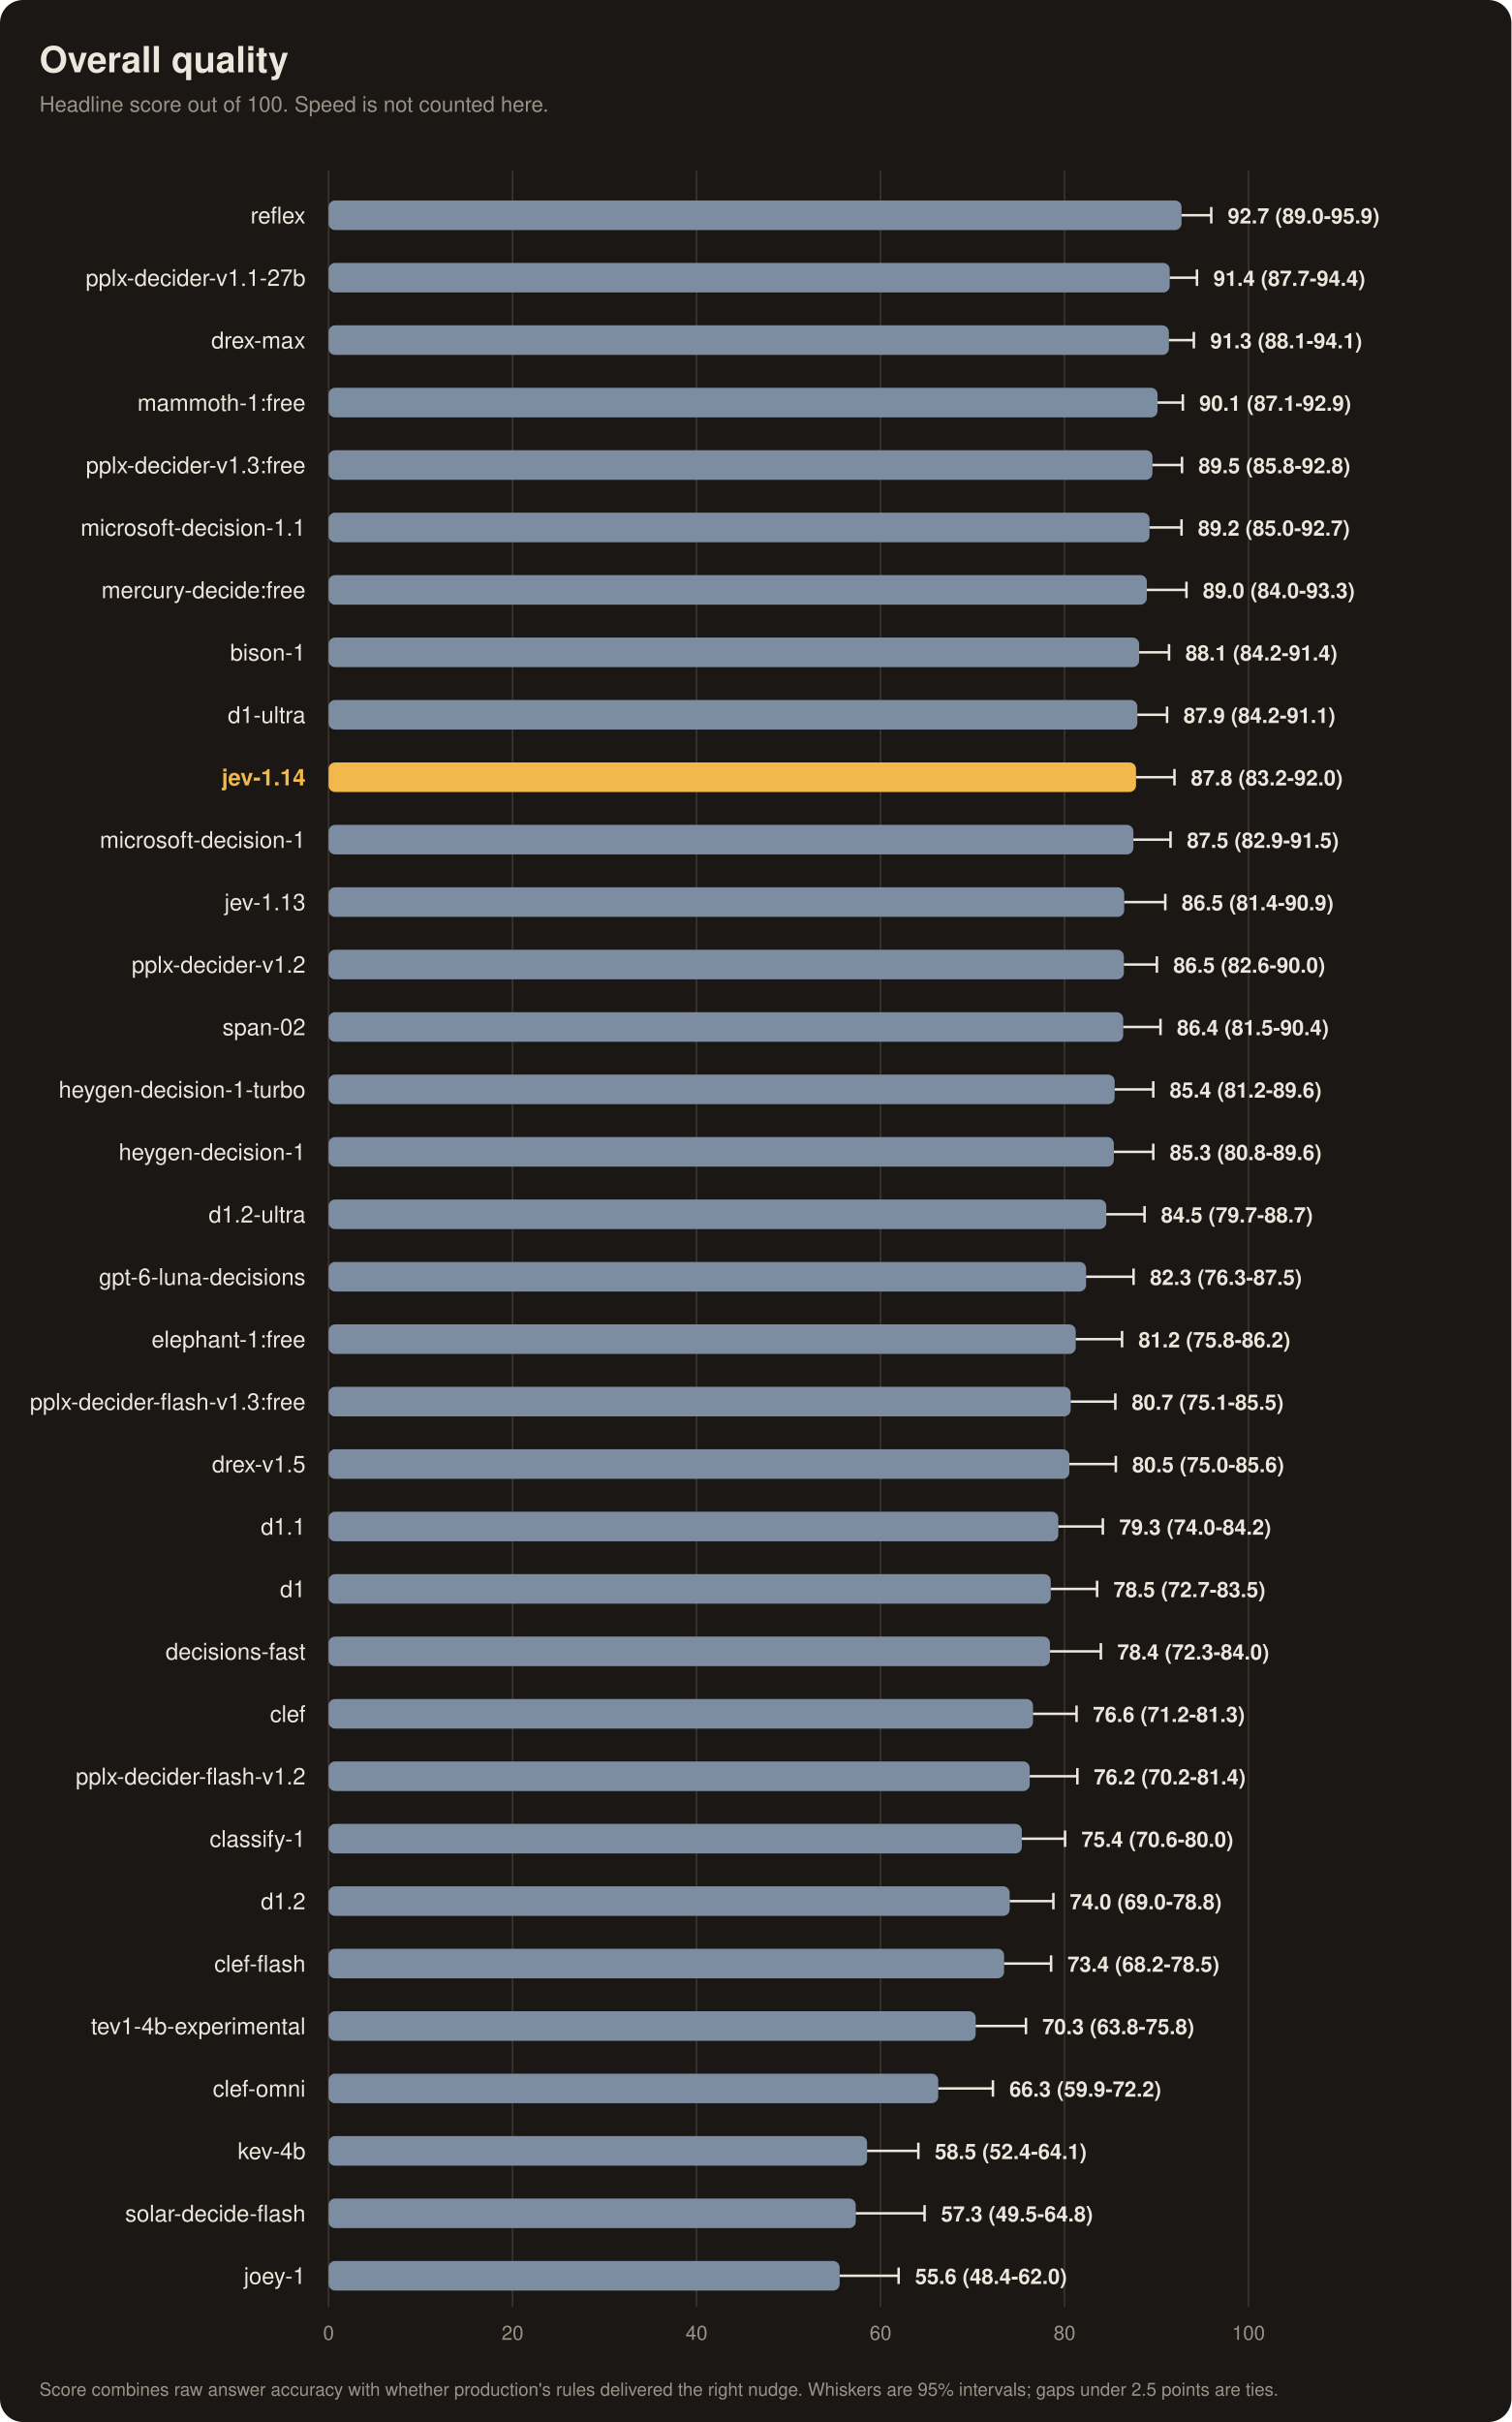
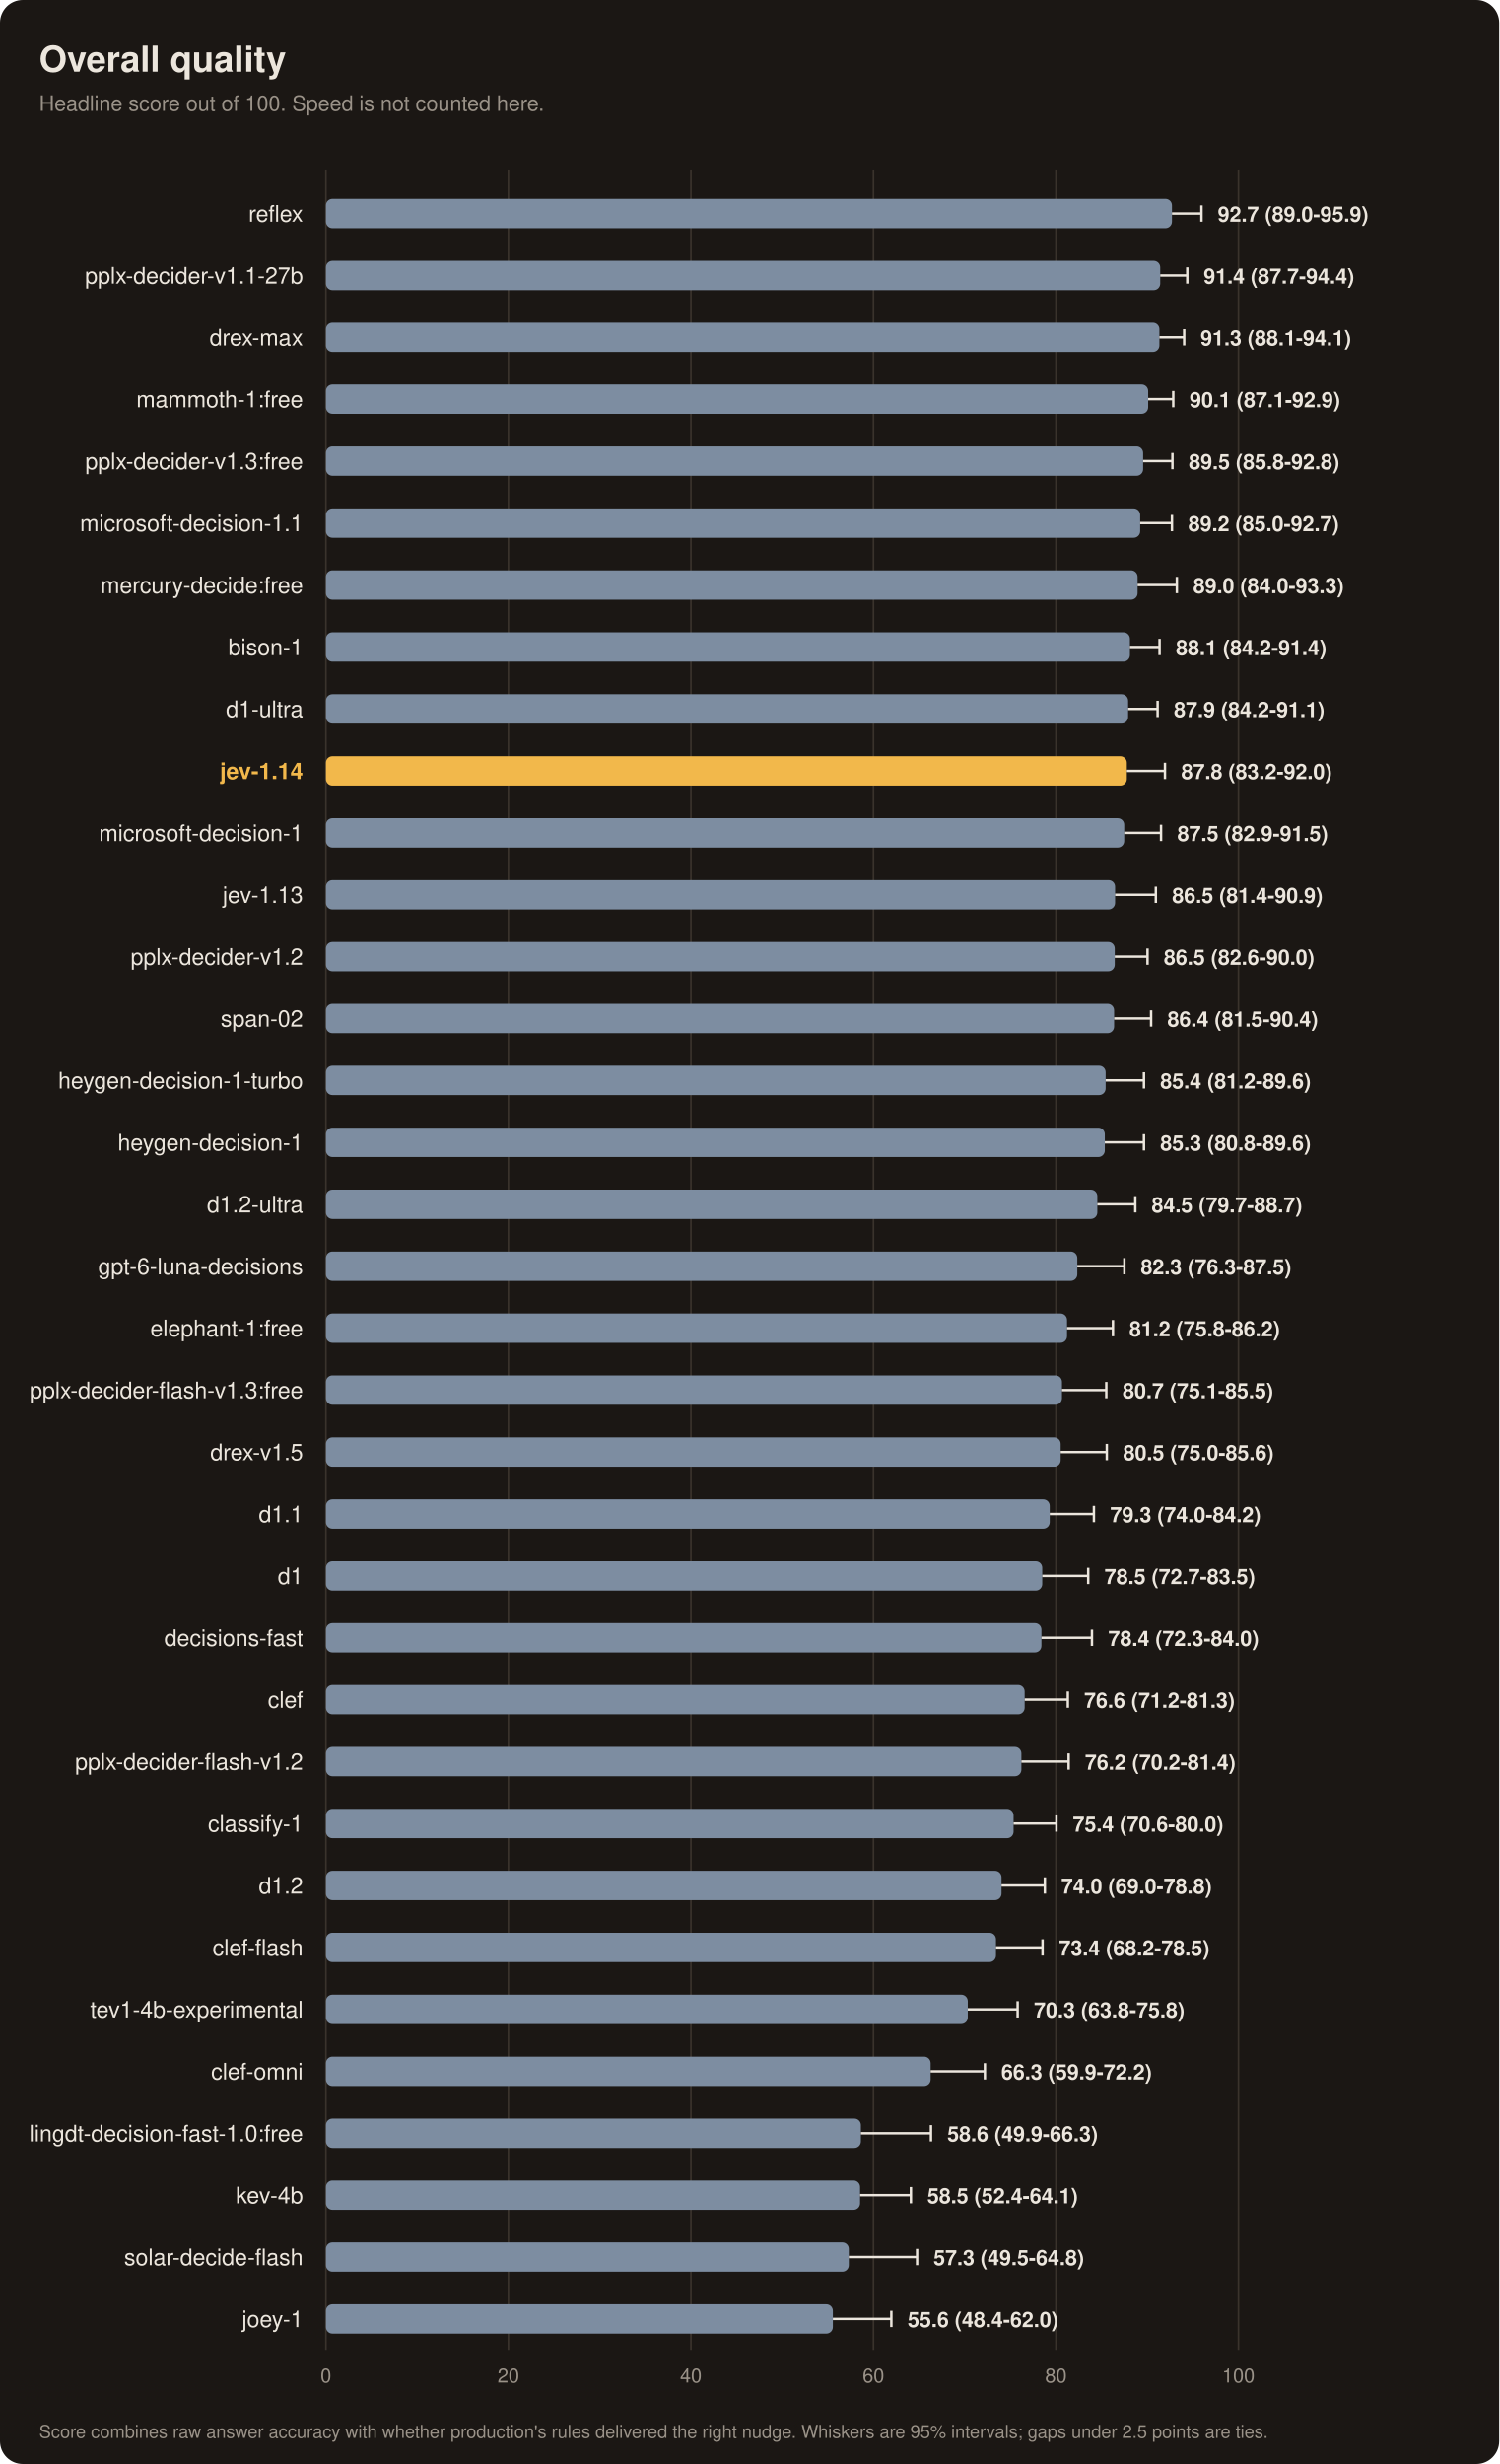
- <svg xmlns="http://www.w3.org/2000/svg" viewBox="0 0 920 1474" width="920" role="img" aria-label="Overall quality" font-family="-apple-system,BlinkMacSystemFont,'Segoe UI',Helvetica,Arial,sans-serif">
-   <rect width="920" height="1474" rx="14" fill="#1b1714" />
+ <svg xmlns="http://www.w3.org/2000/svg" viewBox="0 0 920 1512" width="920" role="img" aria-label="Overall quality" font-family="-apple-system,BlinkMacSystemFont,'Segoe UI',Helvetica,Arial,sans-serif">
+   <rect width="920" height="1512" rx="14" fill="#1b1714" />
  <text x="24.0" y="44.0" font-size="22" font-weight="700" fill="#ece6dd" text-anchor="start">Overall quality</text>
  <text x="24.0" y="68.0" font-size="13" font-weight="400" fill="#9a9288" text-anchor="start">Headline score out of 100. Speed is not counted here.</text>
-   <line x1="200.0" y1="104.0" x2="200.0" y2="1404.0" stroke="#3a332c" stroke-width="1.0" />
-   <text x="200.0" y="1424.0" font-size="12" font-weight="400" fill="#9a9288" text-anchor="middle">0</text>
-   <line x1="312.0" y1="104.0" x2="312.0" y2="1404.0" stroke="#3a332c" stroke-width="1.0" />
-   <text x="312.0" y="1424.0" font-size="12" font-weight="400" fill="#9a9288" text-anchor="middle">20</text>
-   <line x1="424.0" y1="104.0" x2="424.0" y2="1404.0" stroke="#3a332c" stroke-width="1.0" />
-   <text x="424.0" y="1424.0" font-size="12" font-weight="400" fill="#9a9288" text-anchor="middle">40</text>
-   <line x1="536.0" y1="104.0" x2="536.0" y2="1404.0" stroke="#3a332c" stroke-width="1.0" />
-   <text x="536.0" y="1424.0" font-size="12" font-weight="400" fill="#9a9288" text-anchor="middle">60</text>
-   <line x1="648.0" y1="104.0" x2="648.0" y2="1404.0" stroke="#3a332c" stroke-width="1.0" />
-   <text x="648.0" y="1424.0" font-size="12" font-weight="400" fill="#9a9288" text-anchor="middle">80</text>
-   <line x1="760.0" y1="104.0" x2="760.0" y2="1404.0" stroke="#3a332c" stroke-width="1.0" />
-   <text x="760.0" y="1424.0" font-size="12" font-weight="400" fill="#9a9288" text-anchor="middle">100</text>
+   <line x1="200.0" y1="104.0" x2="200.0" y2="1442.0" stroke="#3a332c" stroke-width="1.0" />
+   <text x="200.0" y="1462.0" font-size="12" font-weight="400" fill="#9a9288" text-anchor="middle">0</text>
+   <line x1="312.0" y1="104.0" x2="312.0" y2="1442.0" stroke="#3a332c" stroke-width="1.0" />
+   <text x="312.0" y="1462.0" font-size="12" font-weight="400" fill="#9a9288" text-anchor="middle">20</text>
+   <line x1="424.0" y1="104.0" x2="424.0" y2="1442.0" stroke="#3a332c" stroke-width="1.0" />
+   <text x="424.0" y="1462.0" font-size="12" font-weight="400" fill="#9a9288" text-anchor="middle">40</text>
+   <line x1="536.0" y1="104.0" x2="536.0" y2="1442.0" stroke="#3a332c" stroke-width="1.0" />
+   <text x="536.0" y="1462.0" font-size="12" font-weight="400" fill="#9a9288" text-anchor="middle">60</text>
+   <line x1="648.0" y1="104.0" x2="648.0" y2="1442.0" stroke="#3a332c" stroke-width="1.0" />
+   <text x="648.0" y="1462.0" font-size="12" font-weight="400" fill="#9a9288" text-anchor="middle">80</text>
+   <line x1="760.0" y1="104.0" x2="760.0" y2="1442.0" stroke="#3a332c" stroke-width="1.0" />
+   <text x="760.0" y="1462.0" font-size="12" font-weight="400" fill="#9a9288" text-anchor="middle">100</text>
  <text x="186.0" y="136.0" font-size="14" font-weight="500" fill="#ece6dd" text-anchor="end">reflex</text>
  <rect x="200.0" y="122.0" width="519.2" height="18.0" rx="4.0" fill="#7d8da1" />
  <line x1="719.2" y1="131.0" x2="737.3" y2="131.0" stroke="#ece6dd" stroke-width="1.5" />
  <line x1="737.3" y1="126.0" x2="737.3" y2="136.0" stroke="#ece6dd" stroke-width="1.5" />
  <text x="747.3" y="136.0" font-size="13" font-weight="600" fill="#ece6dd" text-anchor="start">92.7  (89.0-95.9)</text>
  <text x="186.0" y="174.0" font-size="14" font-weight="500" fill="#ece6dd" text-anchor="end">pplx-decider-v1.1-27b</text>
  <rect x="200.0" y="160.0" width="512.0" height="18.0" rx="4.0" fill="#7d8da1" />
  <line x1="712.0" y1="169.0" x2="728.6" y2="169.0" stroke="#ece6dd" stroke-width="1.5" />
  <line x1="728.6" y1="164.0" x2="728.6" y2="174.0" stroke="#ece6dd" stroke-width="1.5" />
  <text x="738.6" y="174.0" font-size="13" font-weight="600" fill="#ece6dd" text-anchor="start">91.4  (87.7-94.4)</text>
  <text x="186.0" y="212.0" font-size="14" font-weight="500" fill="#ece6dd" text-anchor="end">drex-max</text>
  <rect x="200.0" y="198.0" width="511.5" height="18.0" rx="4.0" fill="#7d8da1" />
  <line x1="711.5" y1="207.0" x2="726.7" y2="207.0" stroke="#ece6dd" stroke-width="1.5" />
  <line x1="726.7" y1="202.0" x2="726.7" y2="212.0" stroke="#ece6dd" stroke-width="1.5" />
  <text x="736.7" y="212.0" font-size="13" font-weight="600" fill="#ece6dd" text-anchor="start">91.3  (88.1-94.1)</text>
  <text x="186.0" y="250.0" font-size="14" font-weight="500" fill="#ece6dd" text-anchor="end">mammoth-1:free</text>
  <rect x="200.0" y="236.0" width="504.6" height="18.0" rx="4.0" fill="#7d8da1" />
  <line x1="704.6" y1="245.0" x2="720.0" y2="245.0" stroke="#ece6dd" stroke-width="1.5" />
  <line x1="720.0" y1="240.0" x2="720.0" y2="250.0" stroke="#ece6dd" stroke-width="1.5" />
  <text x="730.0" y="250.0" font-size="13" font-weight="600" fill="#ece6dd" text-anchor="start">90.1  (87.1-92.9)</text>
  <text x="186.0" y="288.0" font-size="14" font-weight="500" fill="#ece6dd" text-anchor="end">pplx-decider-v1.3:free</text>
  <rect x="200.0" y="274.0" width="501.5" height="18.0" rx="4.0" fill="#7d8da1" />
  <line x1="701.5" y1="283.0" x2="719.5" y2="283.0" stroke="#ece6dd" stroke-width="1.5" />
  <line x1="719.5" y1="278.0" x2="719.5" y2="288.0" stroke="#ece6dd" stroke-width="1.5" />
  <text x="729.5" y="288.0" font-size="13" font-weight="600" fill="#ece6dd" text-anchor="start">89.5  (85.8-92.8)</text>
  <text x="186.0" y="326.0" font-size="14" font-weight="500" fill="#ece6dd" text-anchor="end">microsoft-decision-1.1</text>
  <rect x="200.0" y="312.0" width="499.7" height="18.0" rx="4.0" fill="#7d8da1" />
  <line x1="699.7" y1="321.0" x2="719.2" y2="321.0" stroke="#ece6dd" stroke-width="1.5" />
  <line x1="719.2" y1="316.0" x2="719.2" y2="326.0" stroke="#ece6dd" stroke-width="1.5" />
  <text x="729.2" y="326.0" font-size="13" font-weight="600" fill="#ece6dd" text-anchor="start">89.2  (85.0-92.7)</text>
  <text x="186.0" y="364.0" font-size="14" font-weight="500" fill="#ece6dd" text-anchor="end">mercury-decide:free</text>
  <rect x="200.0" y="350.0" width="498.1" height="18.0" rx="4.0" fill="#7d8da1" />
  <line x1="698.1" y1="359.0" x2="722.2" y2="359.0" stroke="#ece6dd" stroke-width="1.5" />
  <line x1="722.2" y1="354.0" x2="722.2" y2="364.0" stroke="#ece6dd" stroke-width="1.5" />
  <text x="732.2" y="364.0" font-size="13" font-weight="600" fill="#ece6dd" text-anchor="start">89.0  (84.0-93.3)</text>
  <text x="186.0" y="402.0" font-size="14" font-weight="500" fill="#ece6dd" text-anchor="end">bison-1</text>
  <rect x="200.0" y="388.0" width="493.4" height="18.0" rx="4.0" fill="#7d8da1" />
  <line x1="693.4" y1="397.0" x2="711.6" y2="397.0" stroke="#ece6dd" stroke-width="1.5" />
  <line x1="711.6" y1="392.0" x2="711.6" y2="402.0" stroke="#ece6dd" stroke-width="1.5" />
  <text x="721.6" y="402.0" font-size="13" font-weight="600" fill="#ece6dd" text-anchor="start">88.1  (84.2-91.4)</text>
  <text x="186.0" y="440.0" font-size="14" font-weight="500" fill="#ece6dd" text-anchor="end">d1-ultra</text>
  <rect x="200.0" y="426.0" width="492.3" height="18.0" rx="4.0" fill="#7d8da1" />
  <line x1="692.3" y1="435.0" x2="710.4" y2="435.0" stroke="#ece6dd" stroke-width="1.5" />
  <line x1="710.4" y1="430.0" x2="710.4" y2="440.0" stroke="#ece6dd" stroke-width="1.5" />
  <text x="720.4" y="440.0" font-size="13" font-weight="600" fill="#ece6dd" text-anchor="start">87.9  (84.2-91.1)</text>
  <text x="186.0" y="478.0" font-size="14" font-weight="700" fill="#f2b84b" text-anchor="end">jev-1.14</text>
  <rect x="200.0" y="464.0" width="491.5" height="18.0" rx="4.0" fill="#f2b84b" />
  <line x1="691.5" y1="473.0" x2="714.9" y2="473.0" stroke="#ece6dd" stroke-width="1.5" />
  <line x1="714.9" y1="468.0" x2="714.9" y2="478.0" stroke="#ece6dd" stroke-width="1.5" />
  <text x="724.9" y="478.0" font-size="13" font-weight="600" fill="#ece6dd" text-anchor="start">87.8  (83.2-92.0)</text>
  <text x="186.0" y="516.0" font-size="14" font-weight="500" fill="#ece6dd" text-anchor="end">microsoft-decision-1</text>
  <rect x="200.0" y="502.0" width="489.9" height="18.0" rx="4.0" fill="#7d8da1" />
  <line x1="689.9" y1="511.0" x2="712.5" y2="511.0" stroke="#ece6dd" stroke-width="1.5" />
  <line x1="712.5" y1="506.0" x2="712.5" y2="516.0" stroke="#ece6dd" stroke-width="1.5" />
  <text x="722.5" y="516.0" font-size="13" font-weight="600" fill="#ece6dd" text-anchor="start">87.5  (82.9-91.5)</text>
  <text x="186.0" y="554.0" font-size="14" font-weight="500" fill="#ece6dd" text-anchor="end">jev-1.13</text>
  <rect x="200.0" y="540.0" width="484.3" height="18.0" rx="4.0" fill="#7d8da1" />
  <line x1="684.3" y1="549.0" x2="709.3" y2="549.0" stroke="#ece6dd" stroke-width="1.5" />
  <line x1="709.3" y1="544.0" x2="709.3" y2="554.0" stroke="#ece6dd" stroke-width="1.5" />
  <text x="719.3" y="554.0" font-size="13" font-weight="600" fill="#ece6dd" text-anchor="start">86.5  (81.4-90.9)</text>
  <text x="186.0" y="592.0" font-size="14" font-weight="500" fill="#ece6dd" text-anchor="end">pplx-decider-v1.2</text>
  <rect x="200.0" y="578.0" width="484.1" height="18.0" rx="4.0" fill="#7d8da1" />
  <line x1="684.1" y1="587.0" x2="704.2" y2="587.0" stroke="#ece6dd" stroke-width="1.5" />
  <line x1="704.2" y1="582.0" x2="704.2" y2="592.0" stroke="#ece6dd" stroke-width="1.5" />
  <text x="714.2" y="592.0" font-size="13" font-weight="600" fill="#ece6dd" text-anchor="start">86.5  (82.6-90.0)</text>
  <text x="186.0" y="630.0" font-size="14" font-weight="500" fill="#ece6dd" text-anchor="end">span-02</text>
  <rect x="200.0" y="616.0" width="483.7" height="18.0" rx="4.0" fill="#7d8da1" />
  <line x1="683.7" y1="625.0" x2="706.4" y2="625.0" stroke="#ece6dd" stroke-width="1.5" />
  <line x1="706.4" y1="620.0" x2="706.4" y2="630.0" stroke="#ece6dd" stroke-width="1.5" />
  <text x="716.4" y="630.0" font-size="13" font-weight="600" fill="#ece6dd" text-anchor="start">86.4  (81.5-90.4)</text>
  <text x="186.0" y="668.0" font-size="14" font-weight="500" fill="#ece6dd" text-anchor="end">heygen-decision-1-turbo</text>
  <rect x="200.0" y="654.0" width="478.5" height="18.0" rx="4.0" fill="#7d8da1" />
  <line x1="678.5" y1="663.0" x2="702.0" y2="663.0" stroke="#ece6dd" stroke-width="1.5" />
  <line x1="702.0" y1="658.0" x2="702.0" y2="668.0" stroke="#ece6dd" stroke-width="1.5" />
  <text x="712.0" y="668.0" font-size="13" font-weight="600" fill="#ece6dd" text-anchor="start">85.4  (81.2-89.6)</text>
  <text x="186.0" y="706.0" font-size="14" font-weight="500" fill="#ece6dd" text-anchor="end">heygen-decision-1</text>
  <rect x="200.0" y="692.0" width="478.0" height="18.0" rx="4.0" fill="#7d8da1" />
  <line x1="678.0" y1="701.0" x2="702.0" y2="701.0" stroke="#ece6dd" stroke-width="1.5" />
  <line x1="702.0" y1="696.0" x2="702.0" y2="706.0" stroke="#ece6dd" stroke-width="1.5" />
  <text x="712.0" y="706.0" font-size="13" font-weight="600" fill="#ece6dd" text-anchor="start">85.3  (80.8-89.6)</text>
  <text x="186.0" y="744.0" font-size="14" font-weight="500" fill="#ece6dd" text-anchor="end">d1.2-ultra</text>
  <rect x="200.0" y="730.0" width="473.4" height="18.0" rx="4.0" fill="#7d8da1" />
  <line x1="673.4" y1="739.0" x2="696.7" y2="739.0" stroke="#ece6dd" stroke-width="1.5" />
  <line x1="696.7" y1="734.0" x2="696.7" y2="744.0" stroke="#ece6dd" stroke-width="1.5" />
  <text x="706.7" y="744.0" font-size="13" font-weight="600" fill="#ece6dd" text-anchor="start">84.5  (79.7-88.7)</text>
  <text x="186.0" y="782.0" font-size="14" font-weight="500" fill="#ece6dd" text-anchor="end">gpt-6-luna-decisions</text>
  <rect x="200.0" y="768.0" width="461.1" height="18.0" rx="4.0" fill="#7d8da1" />
  <line x1="661.1" y1="777.0" x2="690.0" y2="777.0" stroke="#ece6dd" stroke-width="1.5" />
  <line x1="690.0" y1="772.0" x2="690.0" y2="782.0" stroke="#ece6dd" stroke-width="1.5" />
  <text x="700.0" y="782.0" font-size="13" font-weight="600" fill="#ece6dd" text-anchor="start">82.3  (76.3-87.5)</text>
  <text x="186.0" y="820.0" font-size="14" font-weight="500" fill="#ece6dd" text-anchor="end">elephant-1:free</text>
  <rect x="200.0" y="806.0" width="454.8" height="18.0" rx="4.0" fill="#7d8da1" />
  <line x1="654.8" y1="815.0" x2="683.0" y2="815.0" stroke="#ece6dd" stroke-width="1.5" />
  <line x1="683.0" y1="810.0" x2="683.0" y2="820.0" stroke="#ece6dd" stroke-width="1.5" />
  <text x="693.0" y="820.0" font-size="13" font-weight="600" fill="#ece6dd" text-anchor="start">81.2  (75.8-86.2)</text>
  <text x="186.0" y="858.0" font-size="14" font-weight="500" fill="#ece6dd" text-anchor="end">pplx-decider-flash-v1.3:free</text>
  <rect x="200.0" y="844.0" width="451.7" height="18.0" rx="4.0" fill="#7d8da1" />
  <line x1="651.7" y1="853.0" x2="678.9" y2="853.0" stroke="#ece6dd" stroke-width="1.5" />
  <line x1="678.9" y1="848.0" x2="678.9" y2="858.0" stroke="#ece6dd" stroke-width="1.5" />
  <text x="688.9" y="858.0" font-size="13" font-weight="600" fill="#ece6dd" text-anchor="start">80.7  (75.1-85.5)</text>
  <text x="186.0" y="896.0" font-size="14" font-weight="500" fill="#ece6dd" text-anchor="end">drex-v1.5</text>
  <rect x="200.0" y="882.0" width="450.9" height="18.0" rx="4.0" fill="#7d8da1" />
  <line x1="650.9" y1="891.0" x2="679.2" y2="891.0" stroke="#ece6dd" stroke-width="1.5" />
  <line x1="679.2" y1="886.0" x2="679.2" y2="896.0" stroke="#ece6dd" stroke-width="1.5" />
  <text x="689.2" y="896.0" font-size="13" font-weight="600" fill="#ece6dd" text-anchor="start">80.5  (75.0-85.6)</text>
  <text x="186.0" y="934.0" font-size="14" font-weight="500" fill="#ece6dd" text-anchor="end">d1.1</text>
  <rect x="200.0" y="920.0" width="444.2" height="18.0" rx="4.0" fill="#7d8da1" />
  <line x1="644.2" y1="929.0" x2="671.3" y2="929.0" stroke="#ece6dd" stroke-width="1.5" />
  <line x1="671.3" y1="924.0" x2="671.3" y2="934.0" stroke="#ece6dd" stroke-width="1.5" />
  <text x="681.3" y="934.0" font-size="13" font-weight="600" fill="#ece6dd" text-anchor="start">79.3  (74.0-84.2)</text>
  <text x="186.0" y="972.0" font-size="14" font-weight="500" fill="#ece6dd" text-anchor="end">d1</text>
  <rect x="200.0" y="958.0" width="439.6" height="18.0" rx="4.0" fill="#7d8da1" />
  <line x1="639.6" y1="967.0" x2="667.8" y2="967.0" stroke="#ece6dd" stroke-width="1.5" />
  <line x1="667.8" y1="962.0" x2="667.8" y2="972.0" stroke="#ece6dd" stroke-width="1.5" />
  <text x="677.8" y="972.0" font-size="13" font-weight="600" fill="#ece6dd" text-anchor="start">78.5  (72.7-83.5)</text>
  <text x="186.0" y="1010.0" font-size="14" font-weight="500" fill="#ece6dd" text-anchor="end">decisions-fast</text>
  <rect x="200.0" y="996.0" width="439.1" height="18.0" rx="4.0" fill="#7d8da1" />
  <line x1="639.1" y1="1005.0" x2="670.1" y2="1005.0" stroke="#ece6dd" stroke-width="1.5" />
  <line x1="670.1" y1="1000.0" x2="670.1" y2="1010.0" stroke="#ece6dd" stroke-width="1.5" />
  <text x="680.1" y="1010.0" font-size="13" font-weight="600" fill="#ece6dd" text-anchor="start">78.4  (72.3-84.0)</text>
  <text x="186.0" y="1048.0" font-size="14" font-weight="500" fill="#ece6dd" text-anchor="end">clef</text>
  <rect x="200.0" y="1034.0" width="428.8" height="18.0" rx="4.0" fill="#7d8da1" />
  <line x1="628.8" y1="1043.0" x2="655.3" y2="1043.0" stroke="#ece6dd" stroke-width="1.5" />
  <line x1="655.3" y1="1038.0" x2="655.3" y2="1048.0" stroke="#ece6dd" stroke-width="1.5" />
  <text x="665.3" y="1048.0" font-size="13" font-weight="600" fill="#ece6dd" text-anchor="start">76.6  (71.2-81.3)</text>
  <text x="186.0" y="1086.0" font-size="14" font-weight="500" fill="#ece6dd" text-anchor="end">pplx-decider-flash-v1.2</text>
  <rect x="200.0" y="1072.0" width="426.8" height="18.0" rx="4.0" fill="#7d8da1" />
  <line x1="626.8" y1="1081.0" x2="655.8" y2="1081.0" stroke="#ece6dd" stroke-width="1.5" />
  <line x1="655.8" y1="1076.0" x2="655.8" y2="1086.0" stroke="#ece6dd" stroke-width="1.5" />
  <text x="665.8" y="1086.0" font-size="13" font-weight="600" fill="#ece6dd" text-anchor="start">76.2  (70.2-81.4)</text>
  <text x="186.0" y="1124.0" font-size="14" font-weight="500" fill="#ece6dd" text-anchor="end">classify-1</text>
  <rect x="200.0" y="1110.0" width="422.0" height="18.0" rx="4.0" fill="#7d8da1" />
  <line x1="622.0" y1="1119.0" x2="648.3" y2="1119.0" stroke="#ece6dd" stroke-width="1.5" />
  <line x1="648.3" y1="1114.0" x2="648.3" y2="1124.0" stroke="#ece6dd" stroke-width="1.5" />
  <text x="658.3" y="1124.0" font-size="13" font-weight="600" fill="#ece6dd" text-anchor="start">75.4  (70.6-80.0)</text>
  <text x="186.0" y="1162.0" font-size="14" font-weight="500" fill="#ece6dd" text-anchor="end">d1.2</text>
  <rect x="200.0" y="1148.0" width="414.6" height="18.0" rx="4.0" fill="#7d8da1" />
  <line x1="614.6" y1="1157.0" x2="641.2" y2="1157.0" stroke="#ece6dd" stroke-width="1.5" />
  <line x1="641.2" y1="1152.0" x2="641.2" y2="1162.0" stroke="#ece6dd" stroke-width="1.5" />
  <text x="651.2" y="1162.0" font-size="13" font-weight="600" fill="#ece6dd" text-anchor="start">74.0  (69.0-78.8)</text>
  <text x="186.0" y="1200.0" font-size="14" font-weight="500" fill="#ece6dd" text-anchor="end">clef-flash</text>
  <rect x="200.0" y="1186.0" width="411.2" height="18.0" rx="4.0" fill="#7d8da1" />
  <line x1="611.2" y1="1195.0" x2="639.8" y2="1195.0" stroke="#ece6dd" stroke-width="1.5" />
  <line x1="639.8" y1="1190.0" x2="639.8" y2="1200.0" stroke="#ece6dd" stroke-width="1.5" />
  <text x="649.8" y="1200.0" font-size="13" font-weight="600" fill="#ece6dd" text-anchor="start">73.4  (68.2-78.5)</text>
  <text x="186.0" y="1238.0" font-size="14" font-weight="500" fill="#ece6dd" text-anchor="end">tev1-4b-experimental</text>
  <rect x="200.0" y="1224.0" width="393.9" height="18.0" rx="4.0" fill="#7d8da1" />
  <line x1="593.9" y1="1233.0" x2="624.5" y2="1233.0" stroke="#ece6dd" stroke-width="1.5" />
  <line x1="624.5" y1="1228.0" x2="624.5" y2="1238.0" stroke="#ece6dd" stroke-width="1.5" />
  <text x="634.5" y="1238.0" font-size="13" font-weight="600" fill="#ece6dd" text-anchor="start">70.3  (63.8-75.8)</text>
  <text x="186.0" y="1276.0" font-size="14" font-weight="500" fill="#ece6dd" text-anchor="end">clef-omni</text>
  <rect x="200.0" y="1262.0" width="371.1" height="18.0" rx="4.0" fill="#7d8da1" />
  <line x1="571.1" y1="1271.0" x2="604.4" y2="1271.0" stroke="#ece6dd" stroke-width="1.5" />
  <line x1="604.4" y1="1266.0" x2="604.4" y2="1276.0" stroke="#ece6dd" stroke-width="1.5" />
  <text x="614.4" y="1276.0" font-size="13" font-weight="600" fill="#ece6dd" text-anchor="start">66.3  (59.9-72.2)</text>
-   <text x="186.0" y="1314.0" font-size="14" font-weight="500" fill="#ece6dd" text-anchor="end">kev-4b</text>
-   <rect x="200.0" y="1300.0" width="327.8" height="18.0" rx="4.0" fill="#7d8da1" />
-   <line x1="527.8" y1="1309.0" x2="559.0" y2="1309.0" stroke="#ece6dd" stroke-width="1.5" />
-   <line x1="559.0" y1="1304.0" x2="559.0" y2="1314.0" stroke="#ece6dd" stroke-width="1.5" />
-   <text x="569.0" y="1314.0" font-size="13" font-weight="600" fill="#ece6dd" text-anchor="start">58.5  (52.4-64.1)</text>
-   <text x="186.0" y="1352.0" font-size="14" font-weight="500" fill="#ece6dd" text-anchor="end">solar-decide-flash</text>
-   <rect x="200.0" y="1338.0" width="320.9" height="18.0" rx="4.0" fill="#7d8da1" />
-   <line x1="520.9" y1="1347.0" x2="562.8" y2="1347.0" stroke="#ece6dd" stroke-width="1.5" />
-   <line x1="562.8" y1="1342.0" x2="562.8" y2="1352.0" stroke="#ece6dd" stroke-width="1.5" />
-   <text x="572.8" y="1352.0" font-size="13" font-weight="600" fill="#ece6dd" text-anchor="start">57.3  (49.5-64.8)</text>
-   <text x="186.0" y="1390.0" font-size="14" font-weight="500" fill="#ece6dd" text-anchor="end">joey-1</text>
-   <rect x="200.0" y="1376.0" width="311.1" height="18.0" rx="4.0" fill="#7d8da1" />
-   <line x1="511.1" y1="1385.0" x2="547.0" y2="1385.0" stroke="#ece6dd" stroke-width="1.5" />
-   <line x1="547.0" y1="1380.0" x2="547.0" y2="1390.0" stroke="#ece6dd" stroke-width="1.5" />
-   <text x="557.0" y="1390.0" font-size="13" font-weight="600" fill="#ece6dd" text-anchor="start">55.6  (48.4-62.0)</text>
-   <text x="24.0" y="1458.0" font-size="11" font-weight="400" fill="#9a9288" text-anchor="start">Score combines raw answer accuracy with whether production's rules delivered the right nudge. Whiskers are 95% intervals; gaps under 2.5 points are ties.</text>
+   <text x="186.0" y="1314.0" font-size="14" font-weight="500" fill="#ece6dd" text-anchor="end">lingdt-decision-fast-1.0:free</text>
+   <rect x="200.0" y="1300.0" width="328.3" height="18.0" rx="4.0" fill="#7d8da1" />
+   <line x1="528.3" y1="1309.0" x2="571.3" y2="1309.0" stroke="#ece6dd" stroke-width="1.5" />
+   <line x1="571.3" y1="1304.0" x2="571.3" y2="1314.0" stroke="#ece6dd" stroke-width="1.5" />
+   <text x="581.3" y="1314.0" font-size="13" font-weight="600" fill="#ece6dd" text-anchor="start">58.6  (49.9-66.3)</text>
+   <text x="186.0" y="1352.0" font-size="14" font-weight="500" fill="#ece6dd" text-anchor="end">kev-4b</text>
+   <rect x="200.0" y="1338.0" width="327.8" height="18.0" rx="4.0" fill="#7d8da1" />
+   <line x1="527.8" y1="1347.0" x2="559.0" y2="1347.0" stroke="#ece6dd" stroke-width="1.5" />
+   <line x1="559.0" y1="1342.0" x2="559.0" y2="1352.0" stroke="#ece6dd" stroke-width="1.5" />
+   <text x="569.0" y="1352.0" font-size="13" font-weight="600" fill="#ece6dd" text-anchor="start">58.5  (52.4-64.1)</text>
+   <text x="186.0" y="1390.0" font-size="14" font-weight="500" fill="#ece6dd" text-anchor="end">solar-decide-flash</text>
+   <rect x="200.0" y="1376.0" width="320.9" height="18.0" rx="4.0" fill="#7d8da1" />
+   <line x1="520.9" y1="1385.0" x2="562.8" y2="1385.0" stroke="#ece6dd" stroke-width="1.5" />
+   <line x1="562.8" y1="1380.0" x2="562.8" y2="1390.0" stroke="#ece6dd" stroke-width="1.5" />
+   <text x="572.8" y="1390.0" font-size="13" font-weight="600" fill="#ece6dd" text-anchor="start">57.3  (49.5-64.8)</text>
+   <text x="186.0" y="1428.0" font-size="14" font-weight="500" fill="#ece6dd" text-anchor="end">joey-1</text>
+   <rect x="200.0" y="1414.0" width="311.1" height="18.0" rx="4.0" fill="#7d8da1" />
+   <line x1="511.1" y1="1423.0" x2="547.0" y2="1423.0" stroke="#ece6dd" stroke-width="1.5" />
+   <line x1="547.0" y1="1418.0" x2="547.0" y2="1428.0" stroke="#ece6dd" stroke-width="1.5" />
+   <text x="557.0" y="1428.0" font-size="13" font-weight="600" fill="#ece6dd" text-anchor="start">55.6  (48.4-62.0)</text>
+   <text x="24.0" y="1496.0" font-size="11" font-weight="400" fill="#9a9288" text-anchor="start">Score combines raw answer accuracy with whether production's rules delivered the right nudge. Whiskers are 95% intervals; gaps under 2.5 points are ties.</text>
</svg>
